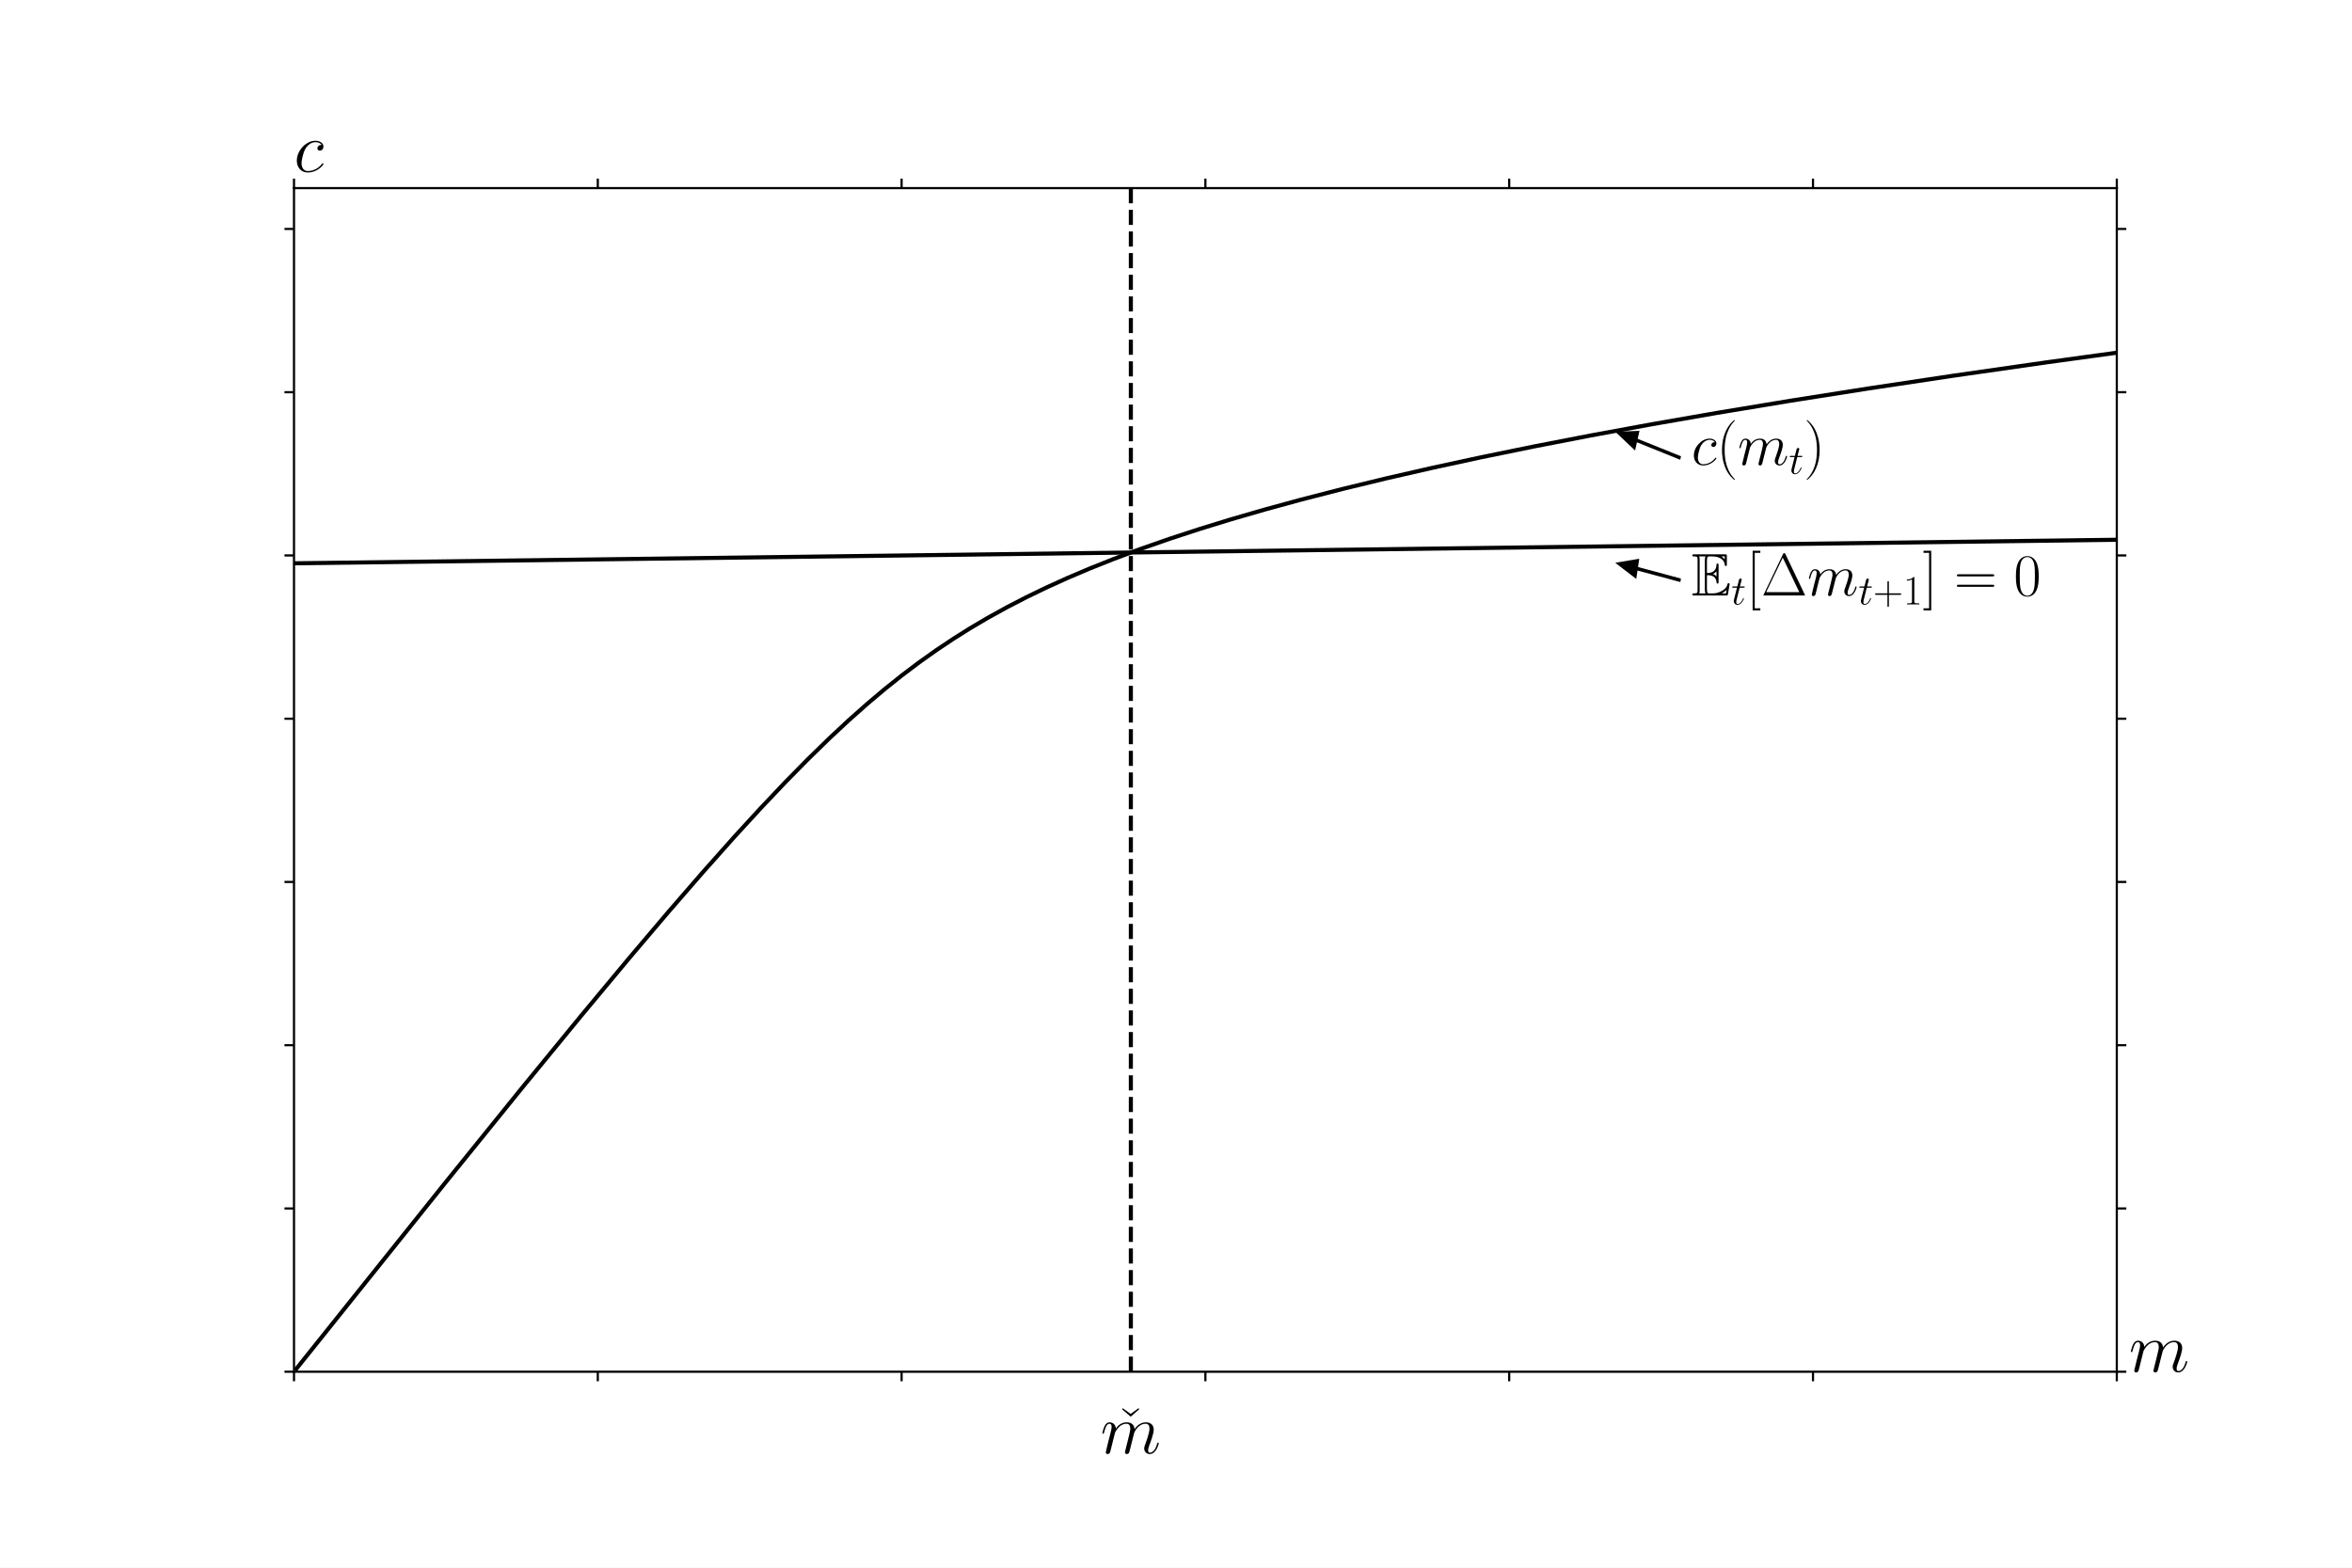
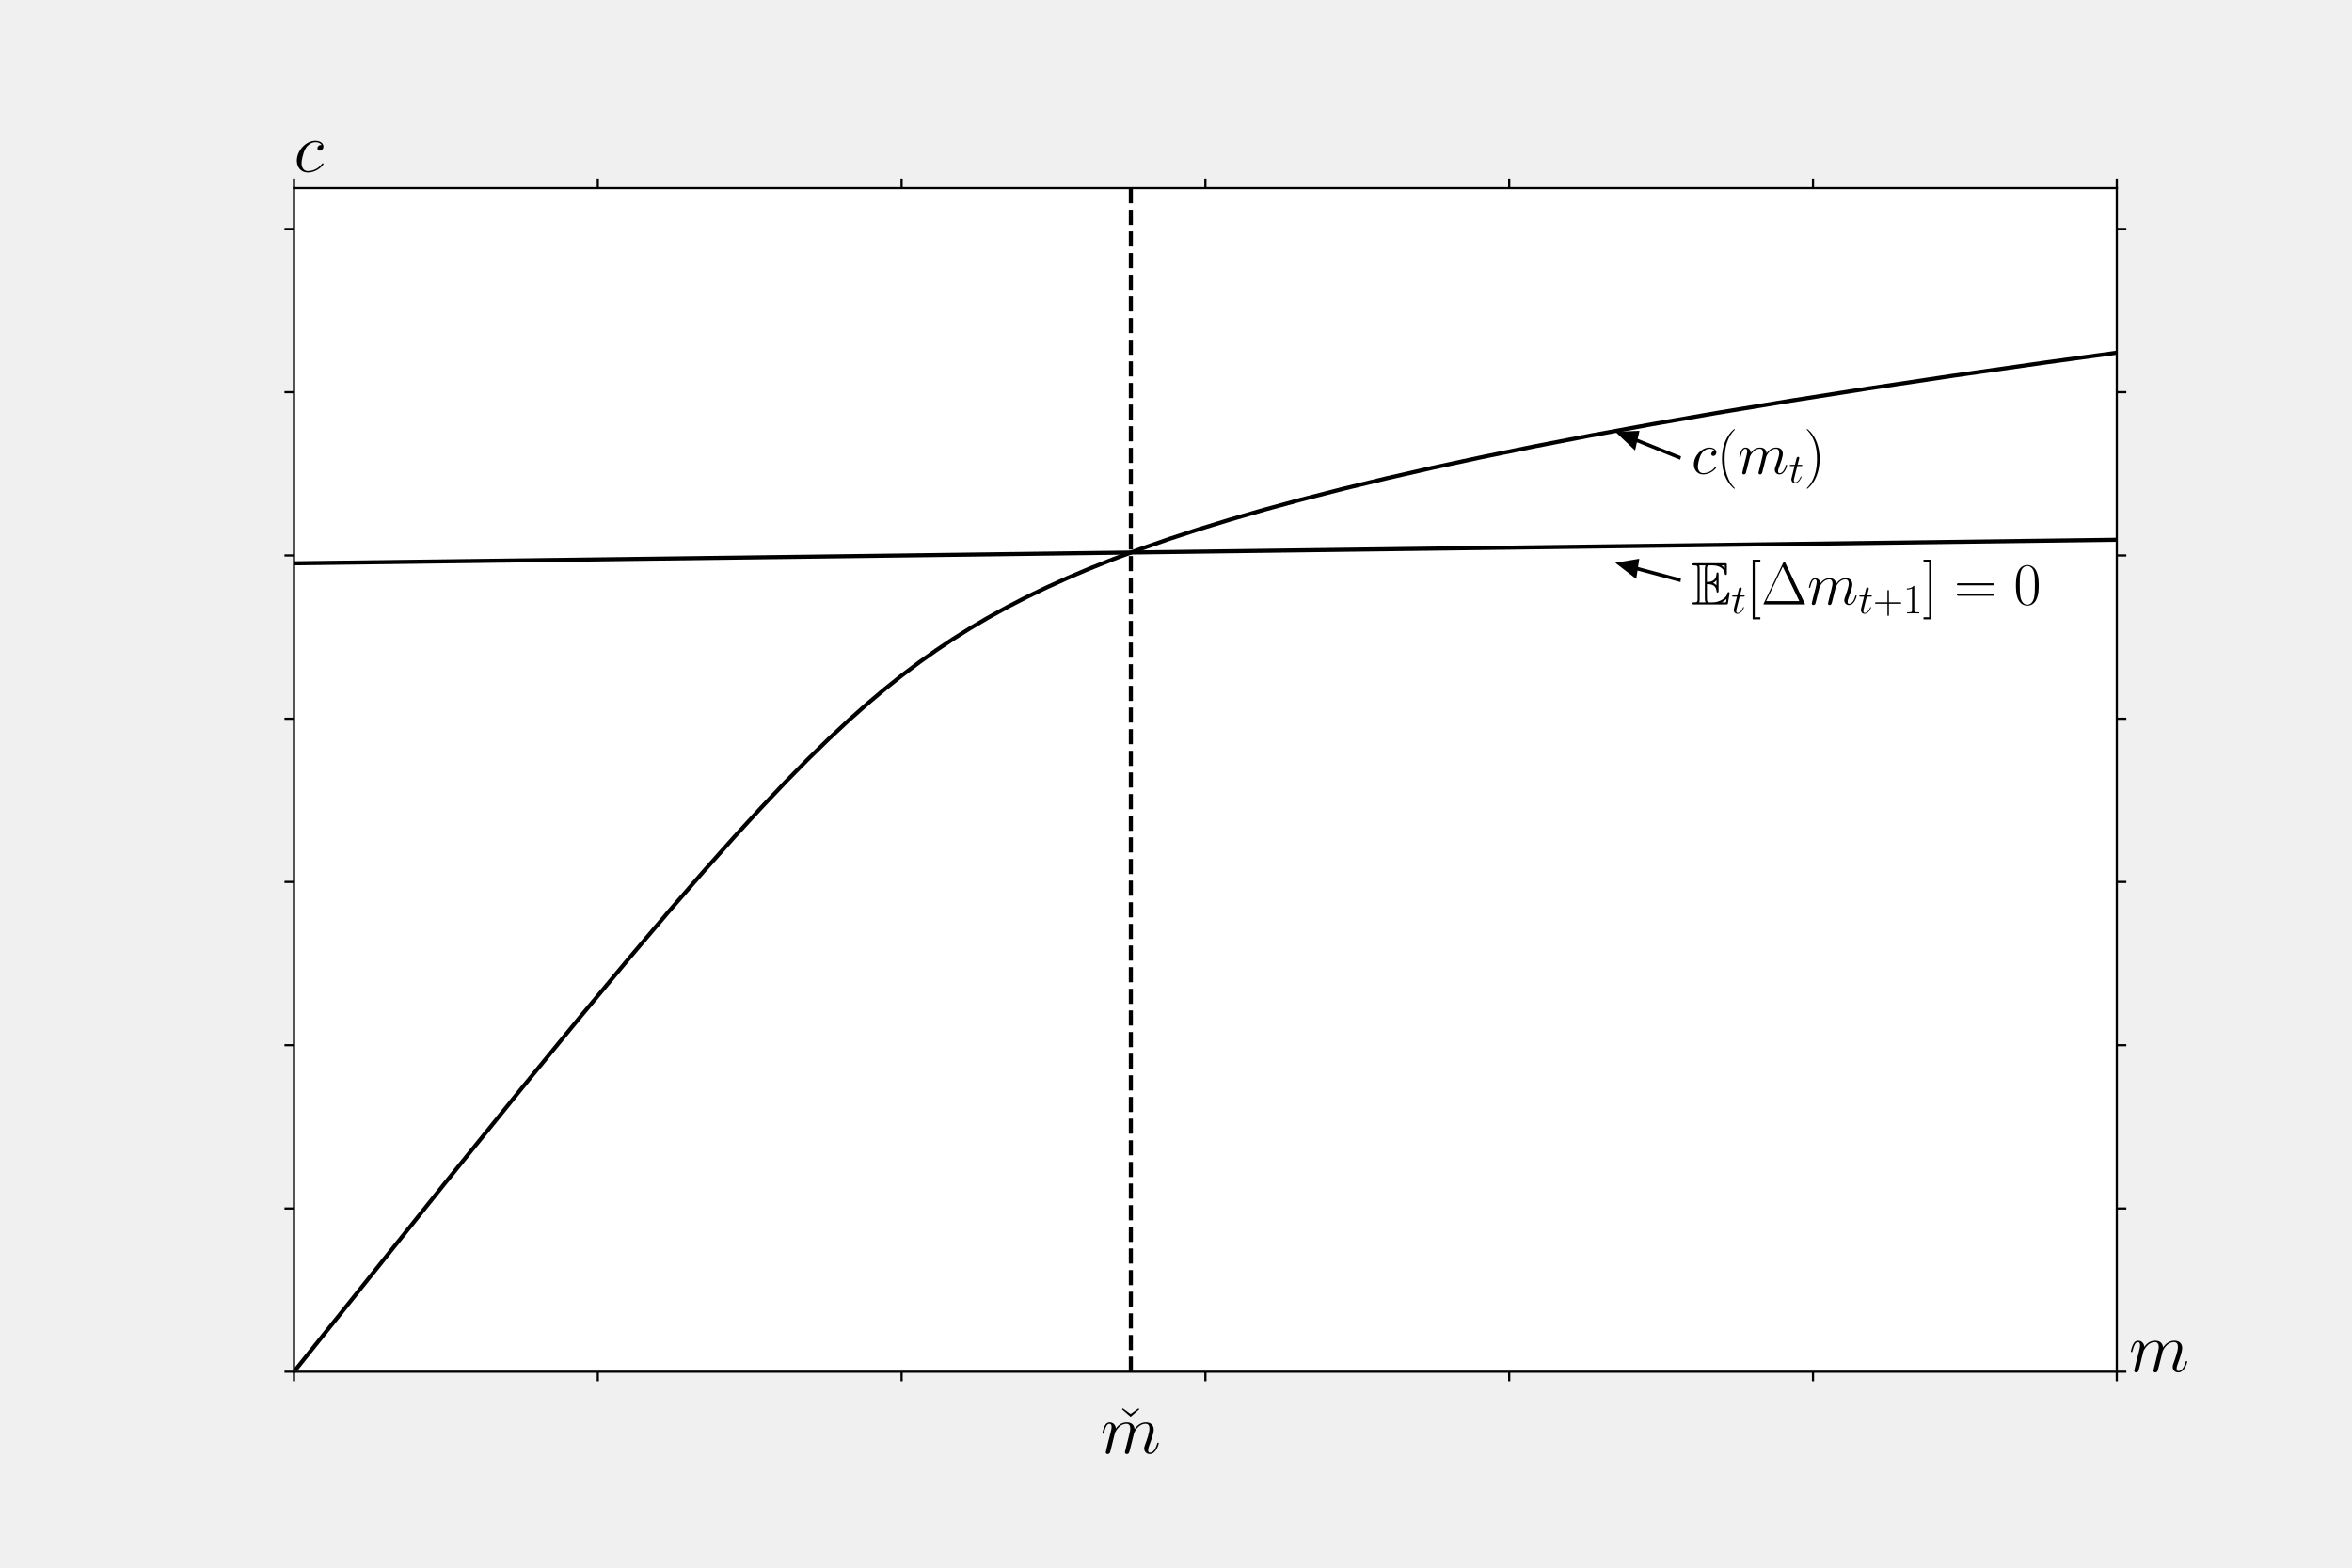
<svg xmlns="http://www.w3.org/2000/svg" xmlns:xlink="http://www.w3.org/1999/xlink" height="576pt" version="1.1" viewBox="0 0 864 576" width="864pt">
  <defs>
-     <style type="text/css">
- *{stroke-linecap:butt;stroke-linejoin:round;white-space:pre;}
-   </style>
+     <style type="text/css">*{stroke-linecap:butt;stroke-linejoin:round;}</style>
  </defs>
  <g id="figure_1">
    <g id="patch_1">
-       <path d="M 0 576  L 864 576  L 864 0  L 0 0  z " style="fill:#ffffff;" />
+       <path d="M 0 576  L 864 576  L 864 0  L 0 0  z " style="fill:none;" />
    </g>
    <g id="axes_1">
      <g id="patch_2">
        <path d="M 108 504  L 777.6 504  L 777.6 69.12  L 108 69.12  z " style="fill:#ffffff;" />
      </g>
      <g id="patch_3">
-         <path clip-path="url(#p3f87212493)" d="M 594.576 159.095  L 601.631 158.808  L 601.022 161.537  L 616.928 167.949  L 616.864 168.236  L 600.958 161.824  L 600.348 164.553  z " style="stroke:#000000;stroke-linejoin:miter;" />
+         <path clip-path="url(#p425dec4b47)" d="M 594.576 159.095  L 601.631 158.808  L 601.022 161.537  L 616.928 167.949  L 616.864 168.236  L 600.958 161.824  L 600.348 164.553  z " style="stroke:#000000;stroke-linejoin:miter;" />
      </g>
      <g id="patch_4">
-         <path clip-path="url(#p3f87212493)" d="M 594.576 207.082  L 601.58 205.906  L 601.164 208.699  L 616.918 212.933  L 616.874 213.227  L 601.12 208.994  L 600.704 211.787  z " style="stroke:#000000;stroke-linejoin:miter;" />
+         <path clip-path="url(#p425dec4b47)" d="M 594.576 207.082  L 601.58 205.906  L 601.164 208.699  L 616.918 212.933  L 616.874 213.227  L 601.12 208.994  L 600.704 211.787  z " style="stroke:#000000;stroke-linejoin:miter;" />
      </g>
      <g id="matplotlib.axis_1">
        <g id="xtick_1">
          <g id="line2d_1">
            <defs>
-               <path d="M 0 0  L 0 3.5  " id="mad55689453" style="stroke:#000000;stroke-width:0.8;" />
+               <path d="M 0 0  L 0 3.5  " id="m1c82aaf3dd" style="stroke:#000000;stroke-width:0.8;" />
            </defs>
            <g>
-               <use style="stroke:#000000;stroke-width:0.8;" x="108" xlink:href="#mad55689453" y="504" />
+               <use style="stroke:#000000;stroke-width:0.8;" x="108" xlink:href="#m1c82aaf3dd" y="504" />
            </g>
          </g>
          <g id="line2d_2">
            <defs>
-               <path d="M 0 0  L 0 -3.5  " id="m9e0181a767" style="stroke:#000000;stroke-width:0.8;" />
+               <path d="M 0 0  L 0 -3.5  " id="m1708a813c5" style="stroke:#000000;stroke-width:0.8;" />
            </defs>
            <g>
-               <use style="stroke:#000000;stroke-width:0.8;" x="108" xlink:href="#m9e0181a767" y="69.12" />
+               <use style="stroke:#000000;stroke-width:0.8;" x="108" xlink:href="#m1708a813c5" y="69.12" />
            </g>
          </g>
        </g>
        <g id="xtick_2">
          <g id="line2d_3">
            <g>
-               <use style="stroke:#000000;stroke-width:0.8;" x="219.6" xlink:href="#mad55689453" y="504" />
+               <use style="stroke:#000000;stroke-width:0.8;" x="219.6" xlink:href="#m1c82aaf3dd" y="504" />
            </g>
          </g>
          <g id="line2d_4">
            <g>
-               <use style="stroke:#000000;stroke-width:0.8;" x="219.6" xlink:href="#m9e0181a767" y="69.12" />
+               <use style="stroke:#000000;stroke-width:0.8;" x="219.6" xlink:href="#m1708a813c5" y="69.12" />
            </g>
          </g>
        </g>
        <g id="xtick_3">
          <g id="line2d_5">
            <g>
-               <use style="stroke:#000000;stroke-width:0.8;" x="331.2" xlink:href="#mad55689453" y="504" />
+               <use style="stroke:#000000;stroke-width:0.8;" x="331.2" xlink:href="#m1c82aaf3dd" y="504" />
            </g>
          </g>
          <g id="line2d_6">
            <g>
-               <use style="stroke:#000000;stroke-width:0.8;" x="331.2" xlink:href="#m9e0181a767" y="69.12" />
+               <use style="stroke:#000000;stroke-width:0.8;" x="331.2" xlink:href="#m1708a813c5" y="69.12" />
            </g>
          </g>
        </g>
        <g id="xtick_4">
          <g id="line2d_7">
            <g>
-               <use style="stroke:#000000;stroke-width:0.8;" x="442.8" xlink:href="#mad55689453" y="504" />
+               <use style="stroke:#000000;stroke-width:0.8;" x="442.8" xlink:href="#m1c82aaf3dd" y="504" />
            </g>
          </g>
          <g id="line2d_8">
            <g>
-               <use style="stroke:#000000;stroke-width:0.8;" x="442.8" xlink:href="#m9e0181a767" y="69.12" />
+               <use style="stroke:#000000;stroke-width:0.8;" x="442.8" xlink:href="#m1708a813c5" y="69.12" />
            </g>
          </g>
        </g>
        <g id="xtick_5">
          <g id="line2d_9">
            <g>
-               <use style="stroke:#000000;stroke-width:0.8;" x="554.4" xlink:href="#mad55689453" y="504" />
+               <use style="stroke:#000000;stroke-width:0.8;" x="554.4" xlink:href="#m1c82aaf3dd" y="504" />
            </g>
          </g>
          <g id="line2d_10">
            <g>
-               <use style="stroke:#000000;stroke-width:0.8;" x="554.4" xlink:href="#m9e0181a767" y="69.12" />
+               <use style="stroke:#000000;stroke-width:0.8;" x="554.4" xlink:href="#m1708a813c5" y="69.12" />
            </g>
          </g>
        </g>
        <g id="xtick_6">
          <g id="line2d_11">
            <g>
-               <use style="stroke:#000000;stroke-width:0.8;" x="666" xlink:href="#mad55689453" y="504" />
+               <use style="stroke:#000000;stroke-width:0.8;" x="666" xlink:href="#m1c82aaf3dd" y="504" />
            </g>
          </g>
          <g id="line2d_12">
            <g>
-               <use style="stroke:#000000;stroke-width:0.8;" x="666" xlink:href="#m9e0181a767" y="69.12" />
+               <use style="stroke:#000000;stroke-width:0.8;" x="666" xlink:href="#m1708a813c5" y="69.12" />
            </g>
          </g>
        </g>
        <g id="xtick_7">
          <g id="line2d_13">
            <g>
-               <use style="stroke:#000000;stroke-width:0.8;" x="777.6" xlink:href="#mad55689453" y="504" />
+               <use style="stroke:#000000;stroke-width:0.8;" x="777.6" xlink:href="#m1c82aaf3dd" y="504" />
            </g>
          </g>
          <g id="line2d_14">
            <g>
-               <use style="stroke:#000000;stroke-width:0.8;" x="777.6" xlink:href="#m9e0181a767" y="69.12" />
+               <use style="stroke:#000000;stroke-width:0.8;" x="777.6" xlink:href="#m1708a813c5" y="69.12" />
            </g>
          </g>
        </g>
      </g>
      <g id="matplotlib.axis_2">
        <g id="ytick_1">
          <g id="line2d_15">
            <defs>
-               <path d="M 0 0  L -3.5 0  " id="m96ad5f6cd8" style="stroke:#000000;stroke-width:0.8;" />
+               <path d="M 0 0  L -3.5 0  " id="mee841a52c0" style="stroke:#000000;stroke-width:0.8;" />
            </defs>
            <g>
-               <use style="stroke:#000000;stroke-width:0.8;" x="108" xlink:href="#m96ad5f6cd8" y="504" />
+               <use style="stroke:#000000;stroke-width:0.8;" x="108" xlink:href="#mee841a52c0" y="504" />
            </g>
          </g>
          <g id="line2d_16">
            <defs>
-               <path d="M 0 0  L 3.5 0  " id="m199500c402" style="stroke:#000000;stroke-width:0.8;" />
+               <path d="M 0 0  L 3.5 0  " id="maa49242d64" style="stroke:#000000;stroke-width:0.8;" />
            </defs>
            <g>
-               <use style="stroke:#000000;stroke-width:0.8;" x="777.6" xlink:href="#m199500c402" y="504" />
+               <use style="stroke:#000000;stroke-width:0.8;" x="777.6" xlink:href="#maa49242d64" y="504" />
            </g>
          </g>
        </g>
        <g id="ytick_2">
          <g id="line2d_17">
            <g>
-               <use style="stroke:#000000;stroke-width:0.8;" x="108" xlink:href="#m96ad5f6cd8" y="444.017" />
+               <use style="stroke:#000000;stroke-width:0.8;" x="108" xlink:href="#mee841a52c0" y="444.017" />
            </g>
          </g>
          <g id="line2d_18">
            <g>
-               <use style="stroke:#000000;stroke-width:0.8;" x="777.6" xlink:href="#m199500c402" y="444.017" />
+               <use style="stroke:#000000;stroke-width:0.8;" x="777.6" xlink:href="#maa49242d64" y="444.017" />
            </g>
          </g>
        </g>
        <g id="ytick_3">
          <g id="line2d_19">
            <g>
-               <use style="stroke:#000000;stroke-width:0.8;" x="108" xlink:href="#m96ad5f6cd8" y="384.033" />
+               <use style="stroke:#000000;stroke-width:0.8;" x="108" xlink:href="#mee841a52c0" y="384.033" />
            </g>
          </g>
          <g id="line2d_20">
            <g>
-               <use style="stroke:#000000;stroke-width:0.8;" x="777.6" xlink:href="#m199500c402" y="384.033" />
+               <use style="stroke:#000000;stroke-width:0.8;" x="777.6" xlink:href="#maa49242d64" y="384.033" />
            </g>
          </g>
        </g>
        <g id="ytick_4">
          <g id="line2d_21">
            <g>
-               <use style="stroke:#000000;stroke-width:0.8;" x="108" xlink:href="#m96ad5f6cd8" y="324.05" />
+               <use style="stroke:#000000;stroke-width:0.8;" x="108" xlink:href="#mee841a52c0" y="324.05" />
            </g>
          </g>
          <g id="line2d_22">
            <g>
-               <use style="stroke:#000000;stroke-width:0.8;" x="777.6" xlink:href="#m199500c402" y="324.05" />
+               <use style="stroke:#000000;stroke-width:0.8;" x="777.6" xlink:href="#maa49242d64" y="324.05" />
            </g>
          </g>
        </g>
        <g id="ytick_5">
          <g id="line2d_23">
            <g>
-               <use style="stroke:#000000;stroke-width:0.8;" x="108" xlink:href="#m96ad5f6cd8" y="264.066" />
+               <use style="stroke:#000000;stroke-width:0.8;" x="108" xlink:href="#mee841a52c0" y="264.066" />
            </g>
          </g>
          <g id="line2d_24">
            <g>
-               <use style="stroke:#000000;stroke-width:0.8;" x="777.6" xlink:href="#m199500c402" y="264.066" />
+               <use style="stroke:#000000;stroke-width:0.8;" x="777.6" xlink:href="#maa49242d64" y="264.066" />
            </g>
          </g>
        </g>
        <g id="ytick_6">
          <g id="line2d_25">
            <g>
-               <use style="stroke:#000000;stroke-width:0.8;" x="108" xlink:href="#m96ad5f6cd8" y="204.083" />
+               <use style="stroke:#000000;stroke-width:0.8;" x="108" xlink:href="#mee841a52c0" y="204.083" />
            </g>
          </g>
          <g id="line2d_26">
            <g>
-               <use style="stroke:#000000;stroke-width:0.8;" x="777.6" xlink:href="#m199500c402" y="204.083" />
+               <use style="stroke:#000000;stroke-width:0.8;" x="777.6" xlink:href="#maa49242d64" y="204.083" />
            </g>
          </g>
        </g>
        <g id="ytick_7">
          <g id="line2d_27">
            <g>
-               <use style="stroke:#000000;stroke-width:0.8;" x="108" xlink:href="#m96ad5f6cd8" y="144.099" />
+               <use style="stroke:#000000;stroke-width:0.8;" x="108" xlink:href="#mee841a52c0" y="144.099" />
            </g>
          </g>
          <g id="line2d_28">
            <g>
-               <use style="stroke:#000000;stroke-width:0.8;" x="777.6" xlink:href="#m199500c402" y="144.099" />
+               <use style="stroke:#000000;stroke-width:0.8;" x="777.6" xlink:href="#maa49242d64" y="144.099" />
            </g>
          </g>
        </g>
        <g id="ytick_8">
          <g id="line2d_29">
            <g>
-               <use style="stroke:#000000;stroke-width:0.8;" x="108" xlink:href="#m96ad5f6cd8" y="84.116" />
+               <use style="stroke:#000000;stroke-width:0.8;" x="108" xlink:href="#mee841a52c0" y="84.116" />
            </g>
          </g>
          <g id="line2d_30">
            <g>
-               <use style="stroke:#000000;stroke-width:0.8;" x="777.6" xlink:href="#m199500c402" y="84.116" />
+               <use style="stroke:#000000;stroke-width:0.8;" x="777.6" xlink:href="#maa49242d64" y="84.116" />
            </g>
          </g>
        </g>
      </g>
      <g id="line2d_31">
-         <path clip-path="url(#p3f87212493)" d="M 108.894 502.881  L 163.409 434.778  L 192.007 399.42  L 213.456 373.253  L 231.33 351.796  L 245.629 334.952  L 258.141 320.535  L 269.759 307.486  L 279.589 296.771  L 288.526 287.346  L 296.569 279.167  L 304.613 271.32  L 311.762 264.658  L 318.912 258.319  L 325.168 253.053  L 331.423 248.06  L 337.679 243.342  L 343.935 238.897  L 350.191 234.717  L 356.447 230.788  L 362.703 227.095  L 369.852 223.142  L 377.002 219.446  L 384.151 215.983  L 392.195 212.333  L 400.238 208.913  L 409.175 205.351  L 419.005 201.684  L 429.73 197.941  L 440.454 194.431  L 452.072 190.854  L 464.584 187.228  L 477.989 183.566  L 493.182 179.658  L 509.268 175.759  L 526.249 171.874  L 544.123 168.008  L 563.784 163.984  L 584.339 160.002  L 606.681 155.899  L 630.811 151.693  L 657.622 147.255  L 686.22 142.75  L 717.499 138.051  L 751.459 133.176  L 788.995 128.021  L 829.211 122.725  L 865 118.182  L 865 118.182  " style="fill:none;stroke:#000000;stroke-linecap:square;stroke-width:1.5;" />
+         <path clip-path="url(#p425dec4b47)" d="M 108.894 502.881  L 163.409 434.778  L 192.007 399.42  L 213.456 373.253  L 231.33 351.796  L 245.629 334.952  L 258.141 320.535  L 269.759 307.486  L 279.589 296.771  L 288.526 287.346  L 296.569 279.167  L 304.613 271.32  L 311.762 264.658  L 318.912 258.319  L 325.168 253.053  L 331.423 248.06  L 337.679 243.342  L 343.935 238.897  L 350.191 234.717  L 356.447 230.788  L 362.703 227.095  L 369.852 223.142  L 377.002 219.446  L 384.151 215.983  L 392.195 212.333  L 400.238 208.913  L 409.175 205.351  L 419.005 201.684  L 429.73 197.941  L 440.454 194.431  L 452.072 190.854  L 464.584 187.228  L 477.989 183.566  L 493.182 179.658  L 509.268 175.759  L 526.249 171.874  L 544.123 168.008  L 563.784 163.984  L 584.339 160.002  L 606.681 155.899  L 630.811 151.693  L 657.622 147.255  L 686.22 142.75  L 717.499 138.051  L 751.459 133.176  L 788.995 128.021  L 829.211 122.725  L 865 118.182  L 865 118.182  " style="fill:none;stroke:#000000;stroke-linecap:square;stroke-width:1.5;" />
      </g>
      <g id="line2d_32">
-         <path clip-path="url(#p3f87212493)" d="M 108 206.967  L 865 197.186  L 865 197.186  " style="fill:none;stroke:#000000;stroke-linecap:square;stroke-width:1.5;" />
+         <path clip-path="url(#p425dec4b47)" d="M 108 206.967  L 865 197.186  L 865 197.186  " style="fill:none;stroke:#000000;stroke-linecap:square;stroke-width:1.5;" />
      </g>
      <g id="line2d_33">
-         <path clip-path="url(#p3f87212493)" d="M 415.416 504  L 415.416 -1  " style="fill:none;stroke:#000000;stroke-dasharray:5.55,2.4;stroke-dashoffset:0;stroke-width:1.5;" />
+         <path clip-path="url(#p425dec4b47)" d="M 415.416 504  L 415.416 -1  " style="fill:none;stroke:#000000;stroke-dasharray:5.55,2.4;stroke-dashoffset:0;stroke-width:1.5;" />
      </g>
      <g id="patch_5">
        <path d="M 108 504  L 108 69.12  " style="fill:none;stroke:#000000;stroke-linecap:square;stroke-linejoin:miter;stroke-width:0.8;" />
      </g>
      <g id="patch_6">
        <path d="M 777.6 504  L 777.6 69.12  " style="fill:none;stroke:#000000;stroke-linecap:square;stroke-linejoin:miter;stroke-width:0.8;" />
      </g>
      <g id="patch_7">
        <path d="M 108 504  L 777.6 504  " style="fill:none;stroke:#000000;stroke-linecap:square;stroke-linejoin:miter;stroke-width:0.8;" />
      </g>
      <g id="patch_8">
        <path d="M 108 69.12  L 777.6 69.12  " style="fill:none;stroke:#000000;stroke-linecap:square;stroke-linejoin:miter;stroke-width:0.8;" />
      </g>
      <g id="text_1">
-         <defs>
-           <path d="M 39.094 38  C 37.203 38 36.297 38 34.906 36.797  C 34.297 36.297 33.203 34.797 33.203 33.188  C 33.203 31.188 34.703 29.984 36.594 29.984  C 39 29.984 41.703 31.984 41.703 35.984  C 41.703 40.484 37.094 44 30.203 44  C 17.094 44 4 30.188 4 15.797  C 4 6.969 9.406 -1 19.594 -1  C 33.203 -1 41.797 9.719 41.797 11.031  C 41.797 11.641 41.203 12.141 40.797 12.141  C 40.5 12.141 40.406 12.047 39.5 11.125  C 33.094 2.516 23.594 1 19.797 1  C 12.906 1 10.703 7.078 10.703 12.141  C 10.703 15.688 12.406 25.531 16 32.391  C 18.594 37.094 24 41.984 30.297 41.984  C 31.594 41.984 37.094 41.812 39.094 38  z " id="CMMI12-99" />
-         </defs>
        <g transform="translate(108 63.12165)scale(0.26 -0.26)">
+           <defs>
+             <path d="M 39.094 38  C 37.203 38 36.297 38 34.906 36.797  C 34.297 36.297 33.203 34.797 33.203 33.188  C 33.203 31.188 34.703 29.984 36.594 29.984  C 39 29.984 41.703 31.984 41.703 35.984  C 41.703 40.484 37.094 44 30.203 44  C 17.094 44 4 30.188 4 15.797  C 4 6.969 9.406 -1 19.594 -1  C 33.203 -1 41.797 9.719 41.797 11.031  C 41.797 11.641 41.203 12.141 40.797 12.141  C 40.5 12.141 40.406 12.047 39.5 11.125  C 33.094 2.516 23.594 1 19.797 1  C 12.906 1 10.703 7.078 10.703 12.141  C 10.703 15.688 12.406 25.531 16 32.391  C 18.594 37.094 24 41.984 30.297 41.984  C 31.594 41.984 37.094 41.812 39.094 38  z " id="CMMI12-99" />
+           </defs>
          <use transform="scale(0.996264)" xlink:href="#CMMI12-99" />
        </g>
      </g>
      <g id="text_2">
-         <defs>
-           <path d="M 20.594 29.219  C 20.797 29.828 23.297 34.812 27 38  C 29.594 40.391 33 41.984 36.906 41.984  C 40.906 41.984 42.297 39 42.297 35.016  C 42.297 34.406 42.297 32.422 41.094 27.734  L 38.594 17.453  C 37.797 14.453 35.906 7.078 35.703 5.984  C 35.297 4.484 34.703 1.891 34.703 1.484  C 34.703 0.094 35.797 -1 37.297 -1  C 40.297 -1 40.797 1.297 41.703 4.891  L 47.703 28.719  C 47.906 29.531 53.094 41.984 64.094 41.984  C 68.094 41.984 69.5 39 69.5 35.016  C 69.5 29.422 65.594 18.547 63.406 12.562  C 62.5 10.172 62 8.875 62 7.078  C 62 2.594 65.094 -1 69.906 -1  C 79.203 -1 82.703 13.656 82.703 14.266  C 82.703 14.766 82.297 15.156 81.703 15.156  C 80.797 15.156 80.703 14.859 80.203 13.156  C 77.906 5.188 74.203 1 70.203 1  C 69.203 1 67.594 1.094 67.594 4.281  C 67.594 6.875 68.797 10.078 69.203 11.172  C 71 15.953 75.5 27.734 75.5 33.516  C 75.5 39.5 72 44 64.406 44  C 57.703 44 52.297 40.203 48.297 34.312  C 48 39.703 44.703 44 37.203 44  C 28.297 44 23.594 37.703 21.797 35.203  C 21.5 40.891 17.406 44 13 44  C 10.094 44 7.797 42.594 5.906 38.797  C 4.094 35.203 2.703 29.125 2.703 28.719  C 2.703 28.328 3.094 27.828 3.797 27.828  C 4.594 27.828 4.703 27.922 5.297 30.219  C 6.797 36.109 8.703 41.984 12.703 41.984  C 15 41.984 15.797 40.391 15.797 37.406  C 15.797 35.203 14.797 31.312 14.094 28.234  L 11.297 17.453  C 10.906 15.562 9.797 11.062 9.297 9.266  C 8.594 6.672 7.5 1.984 7.5 1.484  C 7.5 0.094 8.594 -1 10.094 -1  C 11.297 -1 12.703 -0.406 13.5 1.094  C 13.703 1.594 14.594 5.078 15.094 7.078  L 17.297 16.062  z " id="CMMI12-109" />
-         </defs>
        <g transform="translate(782.064 504)scale(0.26 -0.26)">
+           <defs>
+             <path d="M 20.594 29.219  C 20.797 29.828 23.297 34.812 27 38  C 29.594 40.391 33 41.984 36.906 41.984  C 40.906 41.984 42.297 39 42.297 35.016  C 42.297 34.406 42.297 32.422 41.094 27.734  L 38.594 17.453  C 37.797 14.453 35.906 7.078 35.703 5.984  C 35.297 4.484 34.703 1.891 34.703 1.484  C 34.703 0.094 35.797 -1 37.297 -1  C 40.297 -1 40.797 1.297 41.703 4.891  L 47.703 28.719  C 47.906 29.531 53.094 41.984 64.094 41.984  C 68.094 41.984 69.5 39 69.5 35.016  C 69.5 29.422 65.594 18.547 63.406 12.562  C 62.5 10.172 62 8.875 62 7.078  C 62 2.594 65.094 -1 69.906 -1  C 79.203 -1 82.703 13.656 82.703 14.266  C 82.703 14.766 82.297 15.156 81.703 15.156  C 80.797 15.156 80.703 14.859 80.203 13.156  C 77.906 5.188 74.203 1 70.203 1  C 69.203 1 67.594 1.094 67.594 4.281  C 67.594 6.875 68.797 10.078 69.203 11.172  C 71 15.953 75.5 27.734 75.5 33.516  C 75.5 39.5 72 44 64.406 44  C 57.703 44 52.297 40.203 48.297 34.312  C 48 39.703 44.703 44 37.203 44  C 28.297 44 23.594 37.703 21.797 35.203  C 21.5 40.891 17.406 44 13 44  C 10.094 44 7.797 42.594 5.906 38.797  C 4.094 35.203 2.703 29.125 2.703 28.719  C 2.703 28.328 3.094 27.828 3.797 27.828  C 4.594 27.828 4.703 27.922 5.297 30.219  C 6.797 36.109 8.703 41.984 12.703 41.984  C 15 41.984 15.797 40.391 15.797 37.406  C 15.797 35.203 14.797 31.312 14.094 28.234  L 11.297 17.453  C 10.906 15.562 9.797 11.062 9.297 9.266  C 8.594 6.672 7.5 1.984 7.5 1.484  C 7.5 0.094 8.594 -1 10.094 -1  C 11.297 -1 12.703 -0.406 13.5 1.094  C 13.703 1.594 14.594 5.078 15.094 7.078  L 17.297 16.062  z " id="CMMI12-109" />
+           </defs>
          <use transform="scale(0.996264)" xlink:href="#CMMI12-109" />
        </g>
      </g>
      <g id="text_3">
-         <defs>
-           <path d="M 25.906 34  C 28.406 34 33.203 34 36.703 31.859  C 41.5 28.719 41.906 23.25 41.906 22.641  C 42 21.219 42 19.906 43.703 19.906  C 45.406 19.906 45.406 21.328 45.406 23.156  L 45.406 50.438  C 45.406 52.047 45.406 53.656 43.703 53.656  C 42 53.656 41.906 52.141 41.906 51.344  C 41.297 38.391 31.094 37.688 25.906 37.594  L 25.906 58.766  C 25.906 65.484 27.797 65.484 30.203 65.484  L 35 65.484  C 48.5 65.484 55.203 58.562 55.797 51.641  C 55.906 50.844 56 49.328 57.594 49.328  C 59.297 49.328 59.297 50.938 59.297 52.641  L 59.297 65.688  C 59.297 68.797 59.094 69 56 69  L 4.797 69  C 3 69 1.406 69 1.406 67.188  C 1.406 65.484 3.297 65.484 4.094 65.484  C 9.797 65.484 10.203 64.688 10.203 59.766  L 10.203 9.266  C 10.203 4.5 9.906 3.5 4.594 3.5  C 3.094 3.5 1.406 3.5 1.406 1.797  C 1.406 0 3 0 4.797 0  L 57.797 0  C 59.703 0 60.703 0 61 1.391  C 61.094 1.5 63.906 18.391 63.906 18.891  C 63.906 20.016 63 20.719 62.203 20.719  C 60.797 20.719 60.406 19.406 60.406 19.297  C 59.797 16.672 58.797 12.406 51.5 8.047  C 46.297 4.906 41.203 3.5 35.703 3.5  L 30.203 3.5  C 27.797 3.5 25.906 3.5 25.906 10.281  z M 55.797 65.484  L 55.797 60.672  C 54.094 62.578 52.203 64.188 50.094 65.484  z M 36.297 36.094  C 37.906 36.797 40.094 38.297 41.906 40.406  L 41.906 31.969  C 39.5 34.688 36.406 36 36.297 36  z M 13.703 59.969  C 13.703 61.172 13.703 63.688 12.906 65.484  L 23.5 65.484  C 22.406 63.188 22.406 59.875 22.406 58.969  L 22.406 10.078  C 22.406 6.438 23.094 4.406 23.5 3.5  L 12.906 3.5  C 13.703 5.312 13.703 7.844 13.703 9.062  z M 50.906 3.5  L 50.906 3.594  C 54.094 5.219 56.797 7.344 58.797 9.172  C 58.703 8.766 58 4.297 57.906 3.5  z " id="MSBM10-69" />
-           <path d="M 20.094 40.094  L 29.297 40.094  C 31.203 40.094 32.203 40.094 32.203 41.891  C 32.203 43 31.594 43 29.594 43  L 20.797 43  L 24.5 57.25  C 24.906 58.625 24.906 58.812 24.906 59.5  C 24.906 61.094 23.594 62 22.297 62  C 21.5 62 19.203 61.688 18.406 58.531  L 14.5 43  L 5.094 43  C 3.094 43 2.203 43 2.203 41.094  C 2.203 40.094 2.906 40.094 4.797 40.094  L 13.703 40.094  L 7.094 13.766  C 6.297 10.266 6 9.266 6 7.969  C 6 3.281 9.297 -1 14.906 -1  C 25 -1 30.406 13.562 30.406 14.266  C 30.406 14.859 30 15.156 29.406 15.156  C 29.203 15.156 28.797 15.156 28.594 14.75  C 28.5 14.656 28.406 14.562 27.703 12.969  C 25.594 7.969 21 1 15.203 1  C 12.203 1 12 3.484 12 5.688  C 12 5.781 12 7.672 12.297 8.875  z " id="CMMI12-116" />
-           <path d="M 23.5 -25  L 23.5 -21.5  L 14.094 -21.5  L 14.094 71.484  L 23.5 71.484  L 23.5 75  L 10.594 75  L 10.594 -25  z " id="CMR17-91" />
-           <path d="M 40.594 69.297  C 39.797 71 39.406 71 38.594 71  C 37.406 71 37.297 70.797 36.594 69.391  L 4.203 1.688  C 4.094 1.5 3.703 0.594 3.703 0.5  C 3.703 0.094 3.797 0 5.594 0  L 71.5 0  C 73.297 0 73.406 0.094 73.406 0.5  C 73.406 0.594 73 1.5 72.906 1.688  z M 36.094 63.375  L 63.797 5.594  L 8.297 5.594  z " id="CMR17-1" />
-           <path d="M 37.703 23  L 64.203 23  C 65.594 23 67.297 23 67.297 24.688  C 67.297 26.5 65.703 26.5 64.203 26.5  L 37.703 26.5  L 37.703 52.891  C 37.703 54.297 37.703 56 36 56  C 34.203 56 34.203 54.391 34.203 52.891  L 34.203 26.5  L 7.703 26.5  C 6.297 26.5 4.594 26.5 4.594 24.797  C 4.594 23 6.203 23 7.703 23  L 34.203 23  L 34.203 -3.031  C 34.203 -4.406 34.203 -6.109 35.906 -6.109  C 37.703 -6.109 37.703 -4.516 37.703 -3.031  z " id="CMR17-43" />
-           <path d="M 26.594 63.797  C 26.594 65.891 26.5 66 25.094 66  C 21.203 61.359 15.297 59.891 9.703 59.688  C 9.406 59.688 8.906 59.688 8.797 59.5  C 8.703 59.297 8.703 59.094 8.703 57  C 11.797 57 17 57.594 21 59.984  L 21 7.297  C 21 3.797 20.797 2.594 12.203 2.594  L 9.203 2.594  L 9.203 0  C 14 0.094 19 0.188 23.797 0.188  C 28.594 0.188 33.594 0.094 38.406 0  L 38.406 2.594  L 35.406 2.594  C 26.797 2.594 26.594 3.688 26.594 7.297  z " id="CMR17-49" />
-           <path d="M 14.297 75  L 1.406 75  L 1.406 71.484  L 10.797 71.484  L 10.797 -21.5  L 1.406 -21.5  L 1.406 -25  L 14.297 -25  z " id="CMR17-93" />
-           <path d="M 64.297 32  C 65.797 32 67.297 32 67.297 33.688  C 67.297 35.5 65.594 35.5 63.906 35.5  L 8 35.5  C 6.297 35.5 4.594 35.5 4.594 33.688  C 4.594 32 6.094 32 7.594 32  z M 63.906 14.484  C 65.594 14.484 67.297 14.484 67.297 16.297  C 67.297 18 65.797 18 64.297 18  L 7.594 18  C 6.094 18 4.594 18 4.594 16.297  C 4.594 14.484 6.297 14.484 8 14.484  z " id="CMR17-61" />
-           <path d="M 42 31.844  C 42 37.969 41.906 48.422 37.703 56.453  C 34 63.484 28.094 66 22.906 66  C 18.094 66 12 63.781 8.203 56.562  C 4.203 49.016 3.797 39.672 3.797 31.844  C 3.797 26.109 3.906 17.375 7 9.734  C 11.297 -0.609 19 -2 22.906 -2  C 27.5 -2 34.5 -0.109 38.594 9.438  C 41.594 16.375 42 24.5 42 31.844  z M 22.906 -0.406  C 16.5 -0.406 12.703 5.125 11.297 12.75  C 10.203 18.688 10.203 27.328 10.203 32.953  C 10.203 40.688 10.203 47.109 11.5 53.234  C 13.406 61.781 19 64.391 22.906 64.391  C 27 64.391 32.297 61.672 34.203 53.438  C 35.5 47.719 35.594 40.984 35.594 32.953  C 35.594 26.422 35.594 18.375 34.406 12.453  C 32.297 1.5 26.406 -0.406 22.906 -0.406  z " id="CMR17-48" />
-         </defs>
        <g transform="translate(621.36 222.0778)scale(0.22 -0.22)">
-           <use transform="translate(0 14.94392)scale(0.996264)" xlink:href="#MSBM10-69" />
-           <use transform="translate(66.41782 0)scale(0.697382)" xlink:href="#CMMI12-116" />
-           <use transform="translate(91.57426 14.94392)scale(0.996264)" xlink:href="#CMR17-91" />
-           <use transform="translate(116.4453 14.94392)scale(0.996264)" xlink:href="#CMR17-1" />
-           <use transform="translate(193.3649 14.94392)scale(0.996264)" xlink:href="#CMMI12-109" />
-           <use transform="translate(278.6921 0)scale(0.697382)" xlink:href="#CMMI12-116" />
-           <use transform="translate(303.3504 0)scale(0.697382)" xlink:href="#CMR17-43" />
-           <use transform="translate(353.5506 0)scale(0.697382)" xlink:href="#CMR17-49" />
-           <use transform="translate(386.0319 14.94392)scale(0.996264)" xlink:href="#CMR17-93" />
-           <use transform="translate(438.577 14.94392)scale(0.996264)" xlink:href="#CMR17-61" />
-           <use transform="translate(537.9658 14.94392)scale(0.996264)" xlink:href="#CMR17-48" />
+           <defs>
+             <path d="M 25.906 34  C 28.406 34 33.203 34 36.703 31.859  C 41.5 28.719 41.906 23.25 41.906 22.641  C 42 21.219 42 19.906 43.703 19.906  C 45.406 19.906 45.406 21.328 45.406 23.156  L 45.406 50.438  C 45.406 52.047 45.406 53.656 43.703 53.656  C 42 53.656 41.906 52.141 41.906 51.344  C 41.297 38.391 31.094 37.688 25.906 37.594  L 25.906 58.766  C 25.906 65.484 27.797 65.484 30.203 65.484  L 35 65.484  C 48.5 65.484 55.203 58.562 55.797 51.641  C 55.906 50.844 56 49.328 57.594 49.328  C 59.297 49.328 59.297 50.938 59.297 52.641  L 59.297 65.688  C 59.297 68.797 59.094 69 56 69  L 4.797 69  C 3 69 1.406 69 1.406 67.188  C 1.406 65.484 3.297 65.484 4.094 65.484  C 9.797 65.484 10.203 64.688 10.203 59.766  L 10.203 9.266  C 10.203 4.5 9.906 3.5 4.594 3.5  C 3.094 3.5 1.406 3.5 1.406 1.797  C 1.406 0 3 0 4.797 0  L 57.797 0  C 59.703 0 60.703 0 61 1.391  C 61.094 1.5 63.906 18.391 63.906 18.891  C 63.906 20.016 63 20.719 62.203 20.719  C 60.797 20.719 60.406 19.406 60.406 19.297  C 59.797 16.672 58.797 12.406 51.5 8.047  C 46.297 4.906 41.203 3.5 35.703 3.5  L 30.203 3.5  C 27.797 3.5 25.906 3.5 25.906 10.281  z M 55.797 65.484  L 55.797 60.672  C 54.094 62.578 52.203 64.188 50.094 65.484  z M 36.297 36.094  C 37.906 36.797 40.094 38.297 41.906 40.406  L 41.906 31.969  C 39.5 34.688 36.406 36 36.297 36  z M 13.703 59.969  C 13.703 61.172 13.703 63.688 12.906 65.484  L 23.5 65.484  C 22.406 63.188 22.406 59.875 22.406 58.969  L 22.406 10.078  C 22.406 6.438 23.094 4.406 23.5 3.5  L 12.906 3.5  C 13.703 5.312 13.703 7.844 13.703 9.062  z M 50.906 3.5  L 50.906 3.594  C 54.094 5.219 56.797 7.344 58.797 9.172  C 58.703 8.766 58 4.297 57.906 3.5  z " id="MSBM10-69" />
+             <path d="M 20.094 40.094  L 29.297 40.094  C 31.203 40.094 32.203 40.094 32.203 41.891  C 32.203 43 31.594 43 29.594 43  L 20.797 43  L 24.5 57.25  C 24.906 58.625 24.906 58.812 24.906 59.5  C 24.906 61.094 23.594 62 22.297 62  C 21.5 62 19.203 61.688 18.406 58.531  L 14.5 43  L 5.094 43  C 3.094 43 2.203 43 2.203 41.094  C 2.203 40.094 2.906 40.094 4.797 40.094  L 13.703 40.094  L 7.094 13.766  C 6.297 10.266 6 9.266 6 7.969  C 6 3.281 9.297 -1 14.906 -1  C 25 -1 30.406 13.562 30.406 14.266  C 30.406 14.859 30 15.156 29.406 15.156  C 29.203 15.156 28.797 15.156 28.594 14.75  C 28.5 14.656 28.406 14.562 27.703 12.969  C 25.594 7.969 21 1 15.203 1  C 12.203 1 12 3.484 12 5.688  C 12 5.781 12 7.672 12.297 8.875  z " id="CMMI12-116" />
+             <path d="M 23.5 -25  L 23.5 -21.5  L 14.094 -21.5  L 14.094 71.484  L 23.5 71.484  L 23.5 75  L 10.594 75  L 10.594 -25  z " id="CMR17-91" />
+             <path d="M 40.594 69.297  C 39.797 71 39.406 71 38.594 71  C 37.406 71 37.297 70.797 36.594 69.391  L 4.203 1.688  C 4.094 1.5 3.703 0.594 3.703 0.5  C 3.703 0.094 3.797 0 5.594 0  L 71.5 0  C 73.297 0 73.406 0.094 73.406 0.5  C 73.406 0.594 73 1.5 72.906 1.688  z M 36.094 63.375  L 63.797 5.594  L 8.297 5.594  z " id="CMR17-1" />
+             <path d="M 37.703 23  L 64.203 23  C 65.594 23 67.297 23 67.297 24.688  C 67.297 26.5 65.703 26.5 64.203 26.5  L 37.703 26.5  L 37.703 52.891  C 37.703 54.297 37.703 56 36 56  C 34.203 56 34.203 54.391 34.203 52.891  L 34.203 26.5  L 7.703 26.5  C 6.297 26.5 4.594 26.5 4.594 24.797  C 4.594 23 6.203 23 7.703 23  L 34.203 23  L 34.203 -3.031  C 34.203 -4.406 34.203 -6.109 35.906 -6.109  C 37.703 -6.109 37.703 -4.516 37.703 -3.031  z " id="CMR17-43" />
+             <path d="M 26.594 63.797  C 26.594 65.891 26.5 66 25.094 66  C 21.203 61.359 15.297 59.891 9.703 59.688  C 9.406 59.688 8.906 59.688 8.797 59.5  C 8.703 59.297 8.703 59.094 8.703 57  C 11.797 57 17 57.594 21 59.984  L 21 7.297  C 21 3.797 20.797 2.594 12.203 2.594  L 9.203 2.594  L 9.203 0  C 14 0.094 19 0.188 23.797 0.188  C 28.594 0.188 33.594 0.094 38.406 0  L 38.406 2.594  L 35.406 2.594  C 26.797 2.594 26.594 3.688 26.594 7.297  z " id="CMR17-49" />
+             <path d="M 14.297 75  L 1.406 75  L 1.406 71.484  L 10.797 71.484  L 10.797 -21.5  L 1.406 -21.5  L 1.406 -25  L 14.297 -25  z " id="CMR17-93" />
+             <path d="M 64.297 32  C 65.797 32 67.297 32 67.297 33.688  C 67.297 35.5 65.594 35.5 63.906 35.5  L 8 35.5  C 6.297 35.5 4.594 35.5 4.594 33.688  C 4.594 32 6.094 32 7.594 32  z M 63.906 14.484  C 65.594 14.484 67.297 14.484 67.297 16.297  C 67.297 18 65.797 18 64.297 18  L 7.594 18  C 6.094 18 4.594 18 4.594 16.297  C 4.594 14.484 6.297 14.484 8 14.484  z " id="CMR17-61" />
+             <path d="M 42 31.844  C 42 37.969 41.906 48.422 37.703 56.453  C 34 63.484 28.094 66 22.906 66  C 18.094 66 12 63.781 8.203 56.562  C 4.203 49.016 3.797 39.672 3.797 31.844  C 3.797 26.109 3.906 17.375 7 9.734  C 11.297 -0.609 19 -2 22.906 -2  C 27.5 -2 34.5 -0.109 38.594 9.438  C 41.594 16.375 42 24.5 42 31.844  z M 22.906 -0.406  C 16.5 -0.406 12.703 5.125 11.297 12.75  C 10.203 18.688 10.203 27.328 10.203 32.953  C 10.203 40.688 10.203 47.109 11.5 53.234  C 13.406 61.781 19 64.391 22.906 64.391  C 27 64.391 32.297 61.672 34.203 53.438  C 35.5 47.719 35.594 40.984 35.594 32.953  C 35.594 26.422 35.594 18.375 34.406 12.453  C 32.297 1.5 26.406 -0.406 22.906 -0.406  z " id="CMR17-48" />
+           </defs>
+           <use transform="scale(0.996264)" xlink:href="#MSBM10-69" />
+           <use transform="translate(66.41782 -14.94392)scale(0.697382)" xlink:href="#CMMI12-116" />
+           <use transform="translate(91.57426 0)scale(0.996264)" xlink:href="#CMR17-91" />
+           <use transform="translate(116.4453 0)scale(0.996264)" xlink:href="#CMR17-1" />
+           <use transform="translate(193.3649 0)scale(0.996264)" xlink:href="#CMMI12-109" />
+           <use transform="translate(278.6921 -14.94392)scale(0.697382)" xlink:href="#CMMI12-116" />
+           <use transform="translate(303.3504 -14.94392)scale(0.697382)" xlink:href="#CMR17-43" />
+           <use transform="translate(353.5506 -14.94392)scale(0.697382)" xlink:href="#CMR17-49" />
+           <use transform="translate(386.0319 0)scale(0.996264)" xlink:href="#CMR17-93" />
+           <use transform="translate(438.577 0)scale(0.996264)" xlink:href="#CMR17-61" />
+           <use transform="translate(537.9658 0)scale(0.996264)" xlink:href="#CMR17-48" />
        </g>
      </g>
      <g id="text_4">
-         <defs>
-           <path d="M 30.594 -24.406  C 30.594 -24.312 30.594 -24.109 30.297 -23.812  C 25.703 -19.109 13.406 -6.297 13.406 24.938  C 13.406 56.172 25.5 68.875 30.406 73.891  C 30.406 73.984 30.594 74.188 30.594 74.484  C 30.594 74.797 30.297 75 29.906 75  C 28.797 75 20.297 67.578 15.406 56.562  C 10.406 45.453 9 34.656 9 25.047  C 9 17.828 9.703 5.625 15.703 -7.297  C 20.5 -17.703 28.703 -25 29.906 -25  C 30.406 -25 30.594 -24.812 30.594 -24.406  z " id="CMR17-40" />
-           <path d="M 26.297 24.938  C 26.297 32.141 25.594 44.359 19.594 57.266  C 14.797 67.688 6.594 75 5.406 75  C 5.094 75 4.703 74.891 4.703 74.391  C 4.703 74.188 4.797 74.094 4.906 73.891  C 9.703 68.875 21.906 56.172 21.906 25.047  C 21.906 -6.188 9.797 -18.906 4.906 -23.906  C 4.797 -24.109 4.703 -24.203 4.703 -24.406  C 4.703 -24.906 5.094 -25 5.406 -25  C 6.5 -25 15 -17.609 19.906 -6.594  C 24.906 4.516 26.297 15.328 26.297 24.938  z " id="CMR17-41" />
-         </defs>
        <g transform="translate(621.36 174.091)scale(0.22 -0.22)">
-           <use transform="translate(0 14.94392)scale(0.996264)" xlink:href="#CMMI12-99" />
-           <use transform="translate(41.98323 14.94392)scale(0.996264)" xlink:href="#CMR17-40" />
-           <use transform="translate(77.264 14.94392)scale(0.996264)" xlink:href="#CMMI12-109" />
-           <use transform="translate(162.5912 0)scale(0.697382)" xlink:href="#CMMI12-116" />
-           <use transform="translate(187.7477 14.94392)scale(0.996264)" xlink:href="#CMR17-41" />
+           <defs>
+             <path d="M 30.594 -24.406  C 30.594 -24.312 30.594 -24.109 30.297 -23.812  C 25.703 -19.109 13.406 -6.297 13.406 24.938  C 13.406 56.172 25.5 68.875 30.406 73.891  C 30.406 73.984 30.594 74.188 30.594 74.484  C 30.594 74.797 30.297 75 29.906 75  C 28.797 75 20.297 67.578 15.406 56.562  C 10.406 45.453 9 34.656 9 25.047  C 9 17.828 9.703 5.625 15.703 -7.297  C 20.5 -17.703 28.703 -25 29.906 -25  C 30.406 -25 30.594 -24.812 30.594 -24.406  z " id="CMR17-40" />
+             <path d="M 26.297 24.938  C 26.297 32.141 25.594 44.359 19.594 57.266  C 14.797 67.688 6.594 75 5.406 75  C 5.094 75 4.703 74.891 4.703 74.391  C 4.703 74.188 4.797 74.094 4.906 73.891  C 9.703 68.875 21.906 56.172 21.906 25.047  C 21.906 -6.188 9.797 -18.906 4.906 -23.906  C 4.797 -24.109 4.703 -24.203 4.703 -24.406  C 4.703 -24.906 5.094 -25 5.406 -25  C 6.5 -25 15 -17.609 19.906 -6.594  C 24.906 4.516 26.297 15.328 26.297 24.938  z " id="CMR17-41" />
+           </defs>
+           <use transform="scale(0.996264)" xlink:href="#CMMI12-99" />
+           <use transform="translate(41.98323 0)scale(0.996264)" xlink:href="#CMR17-40" />
+           <use transform="translate(77.264 0)scale(0.996264)" xlink:href="#CMMI12-109" />
+           <use transform="translate(162.5912 -14.94392)scale(0.697382)" xlink:href="#CMMI12-116" />
+           <use transform="translate(187.7477 0)scale(0.996264)" xlink:href="#CMR17-41" />
        </g>
      </g>
      <g id="text_5">
-         <defs>
-           <path d="M 22.906 56  L 11.703 64  L 10.703 62.594  L 22.906 51.984  L 35.094 62.594  L 34.094 64  z " id="CMR17-20" />
-         </defs>
        <g transform="translate(404.2559 533.9917)scale(0.26 -0.26)">
+           <defs>
+             <path d="M 22.906 56  L 11.703 64  L 10.703 62.594  L 22.906 51.984  L 35.094 62.594  L 34.094 64  z " id="CMR17-20" />
+           </defs>
          <use transform="translate(19.81838 0.006461)scale(0.996264)" xlink:href="#CMR17-20" />
          <use transform="scale(0.996264)" xlink:href="#CMMI12-109" />
        </g>
      </g>
    </g>
  </g>
  <defs>
-     <clipPath id="p3f87212493">
+     <clipPath id="p425dec4b47">
      <rect height="434.88" width="669.6" x="108" y="69.12" />
    </clipPath>
  </defs>
</svg>
